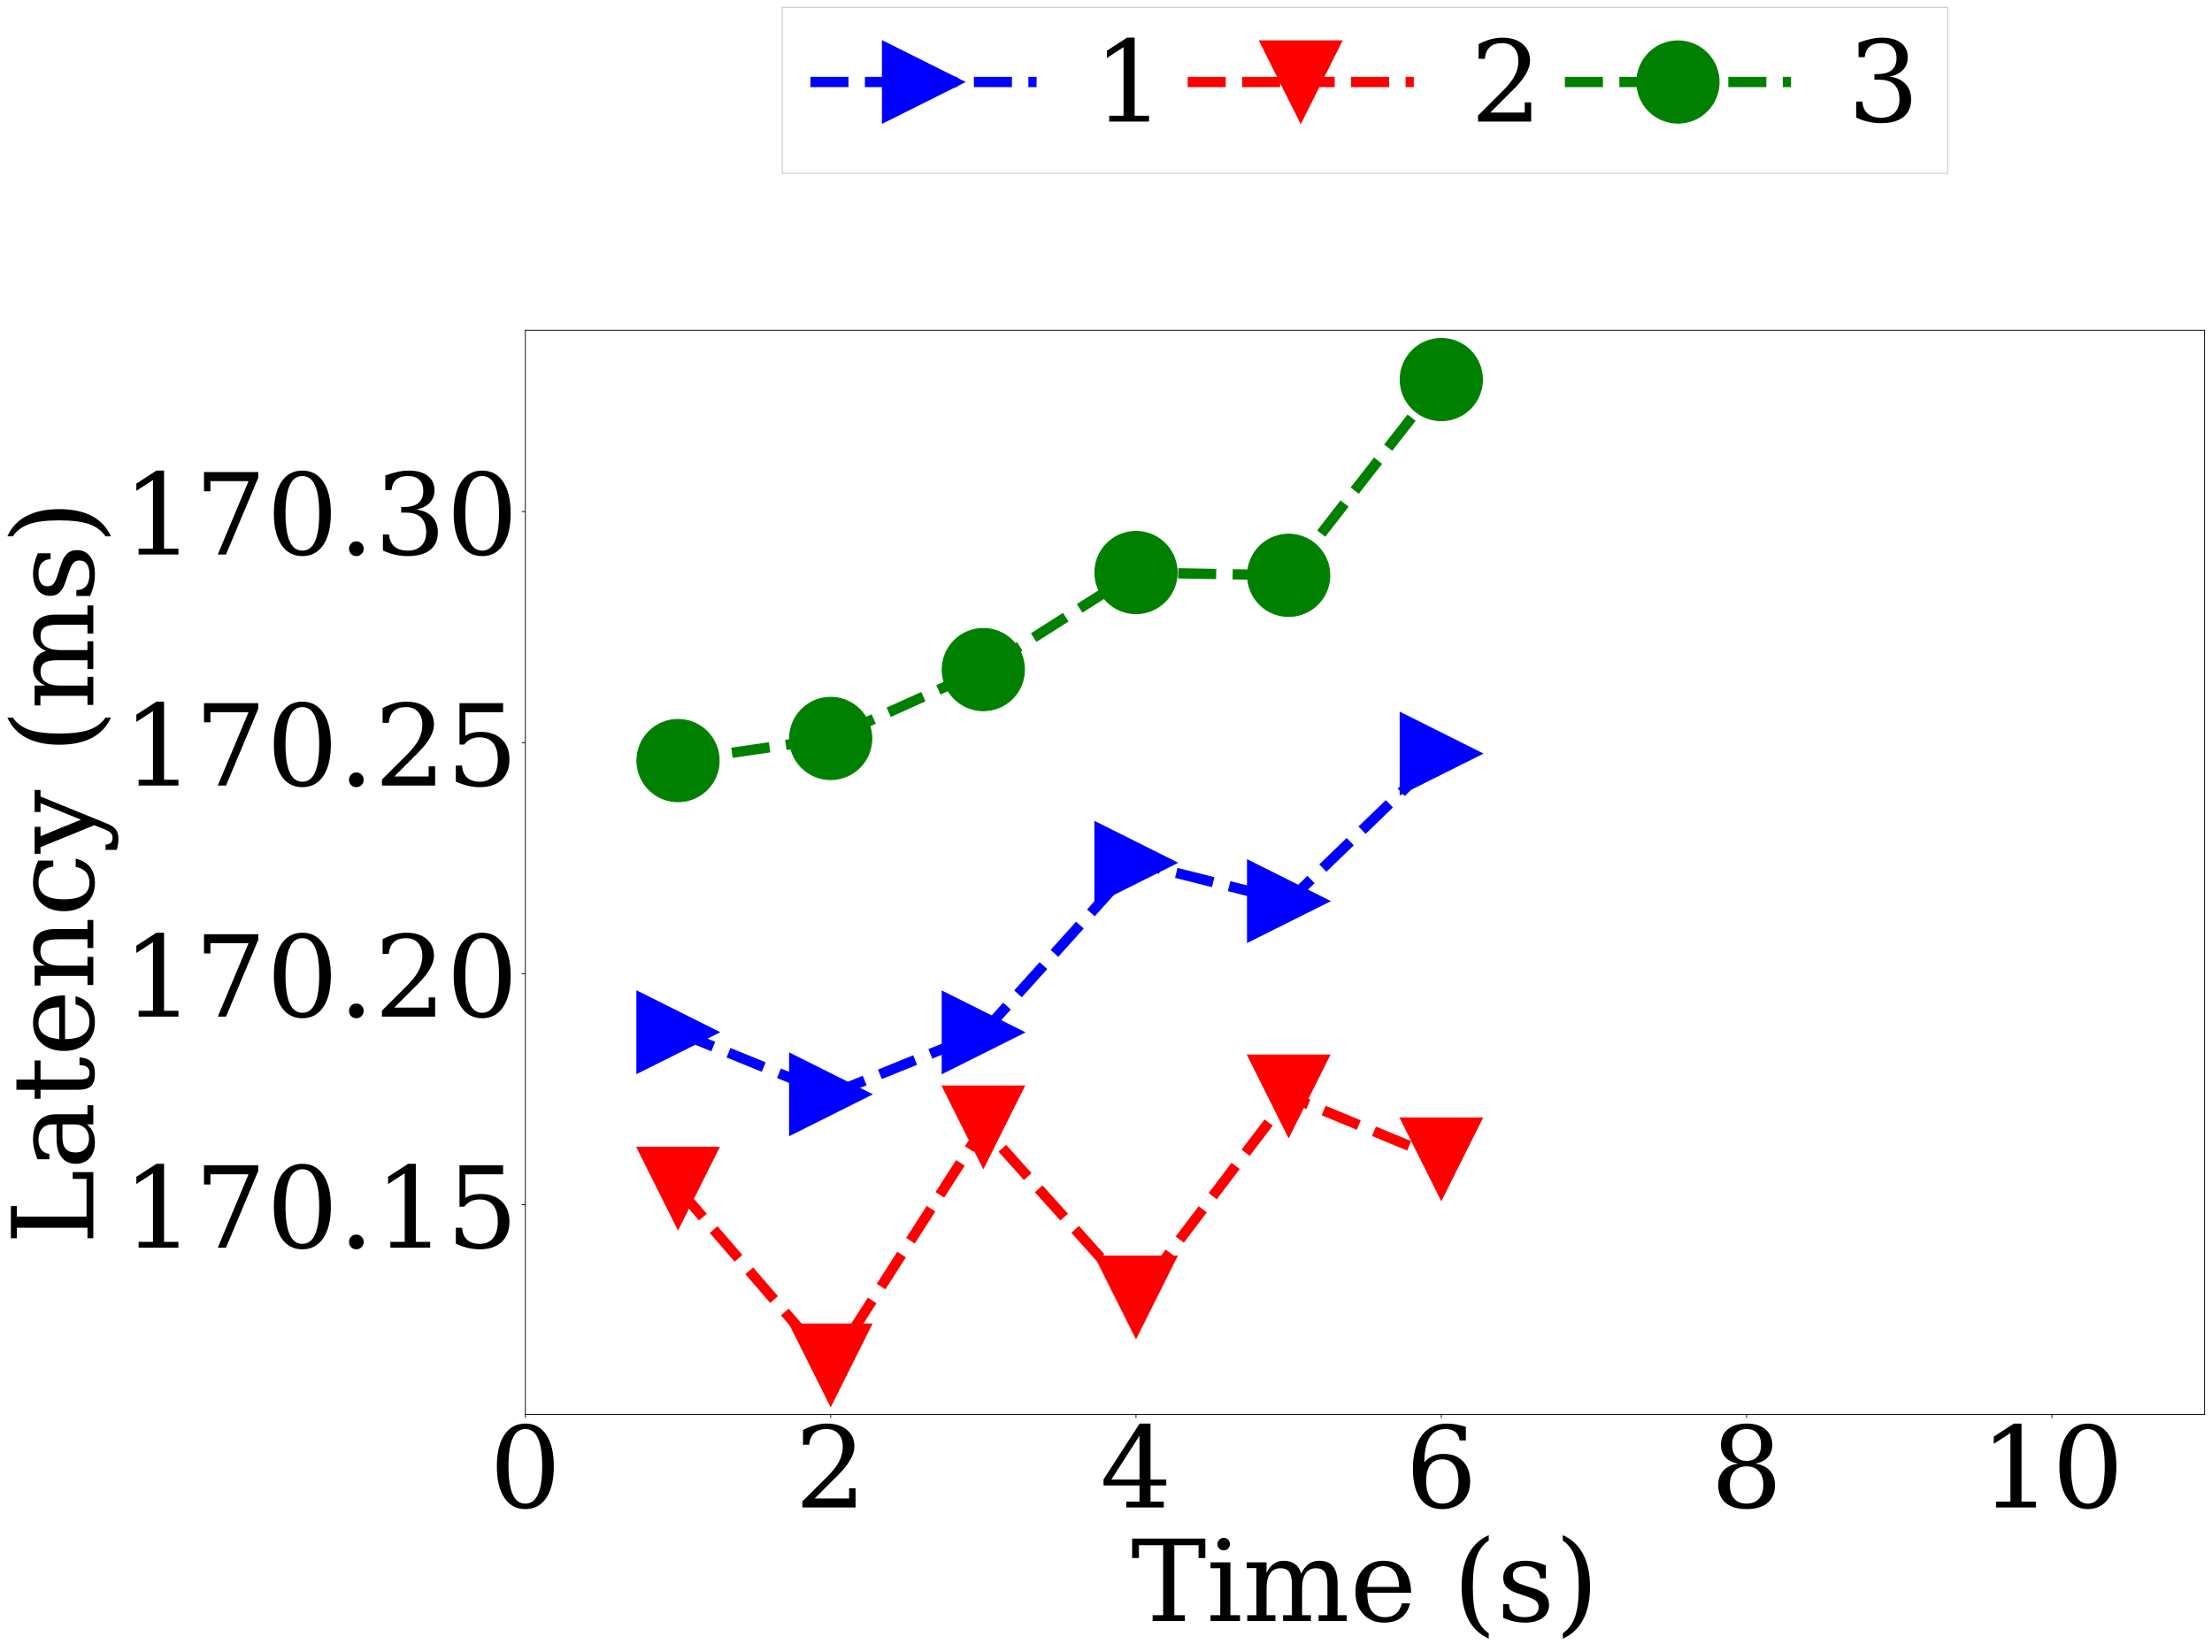
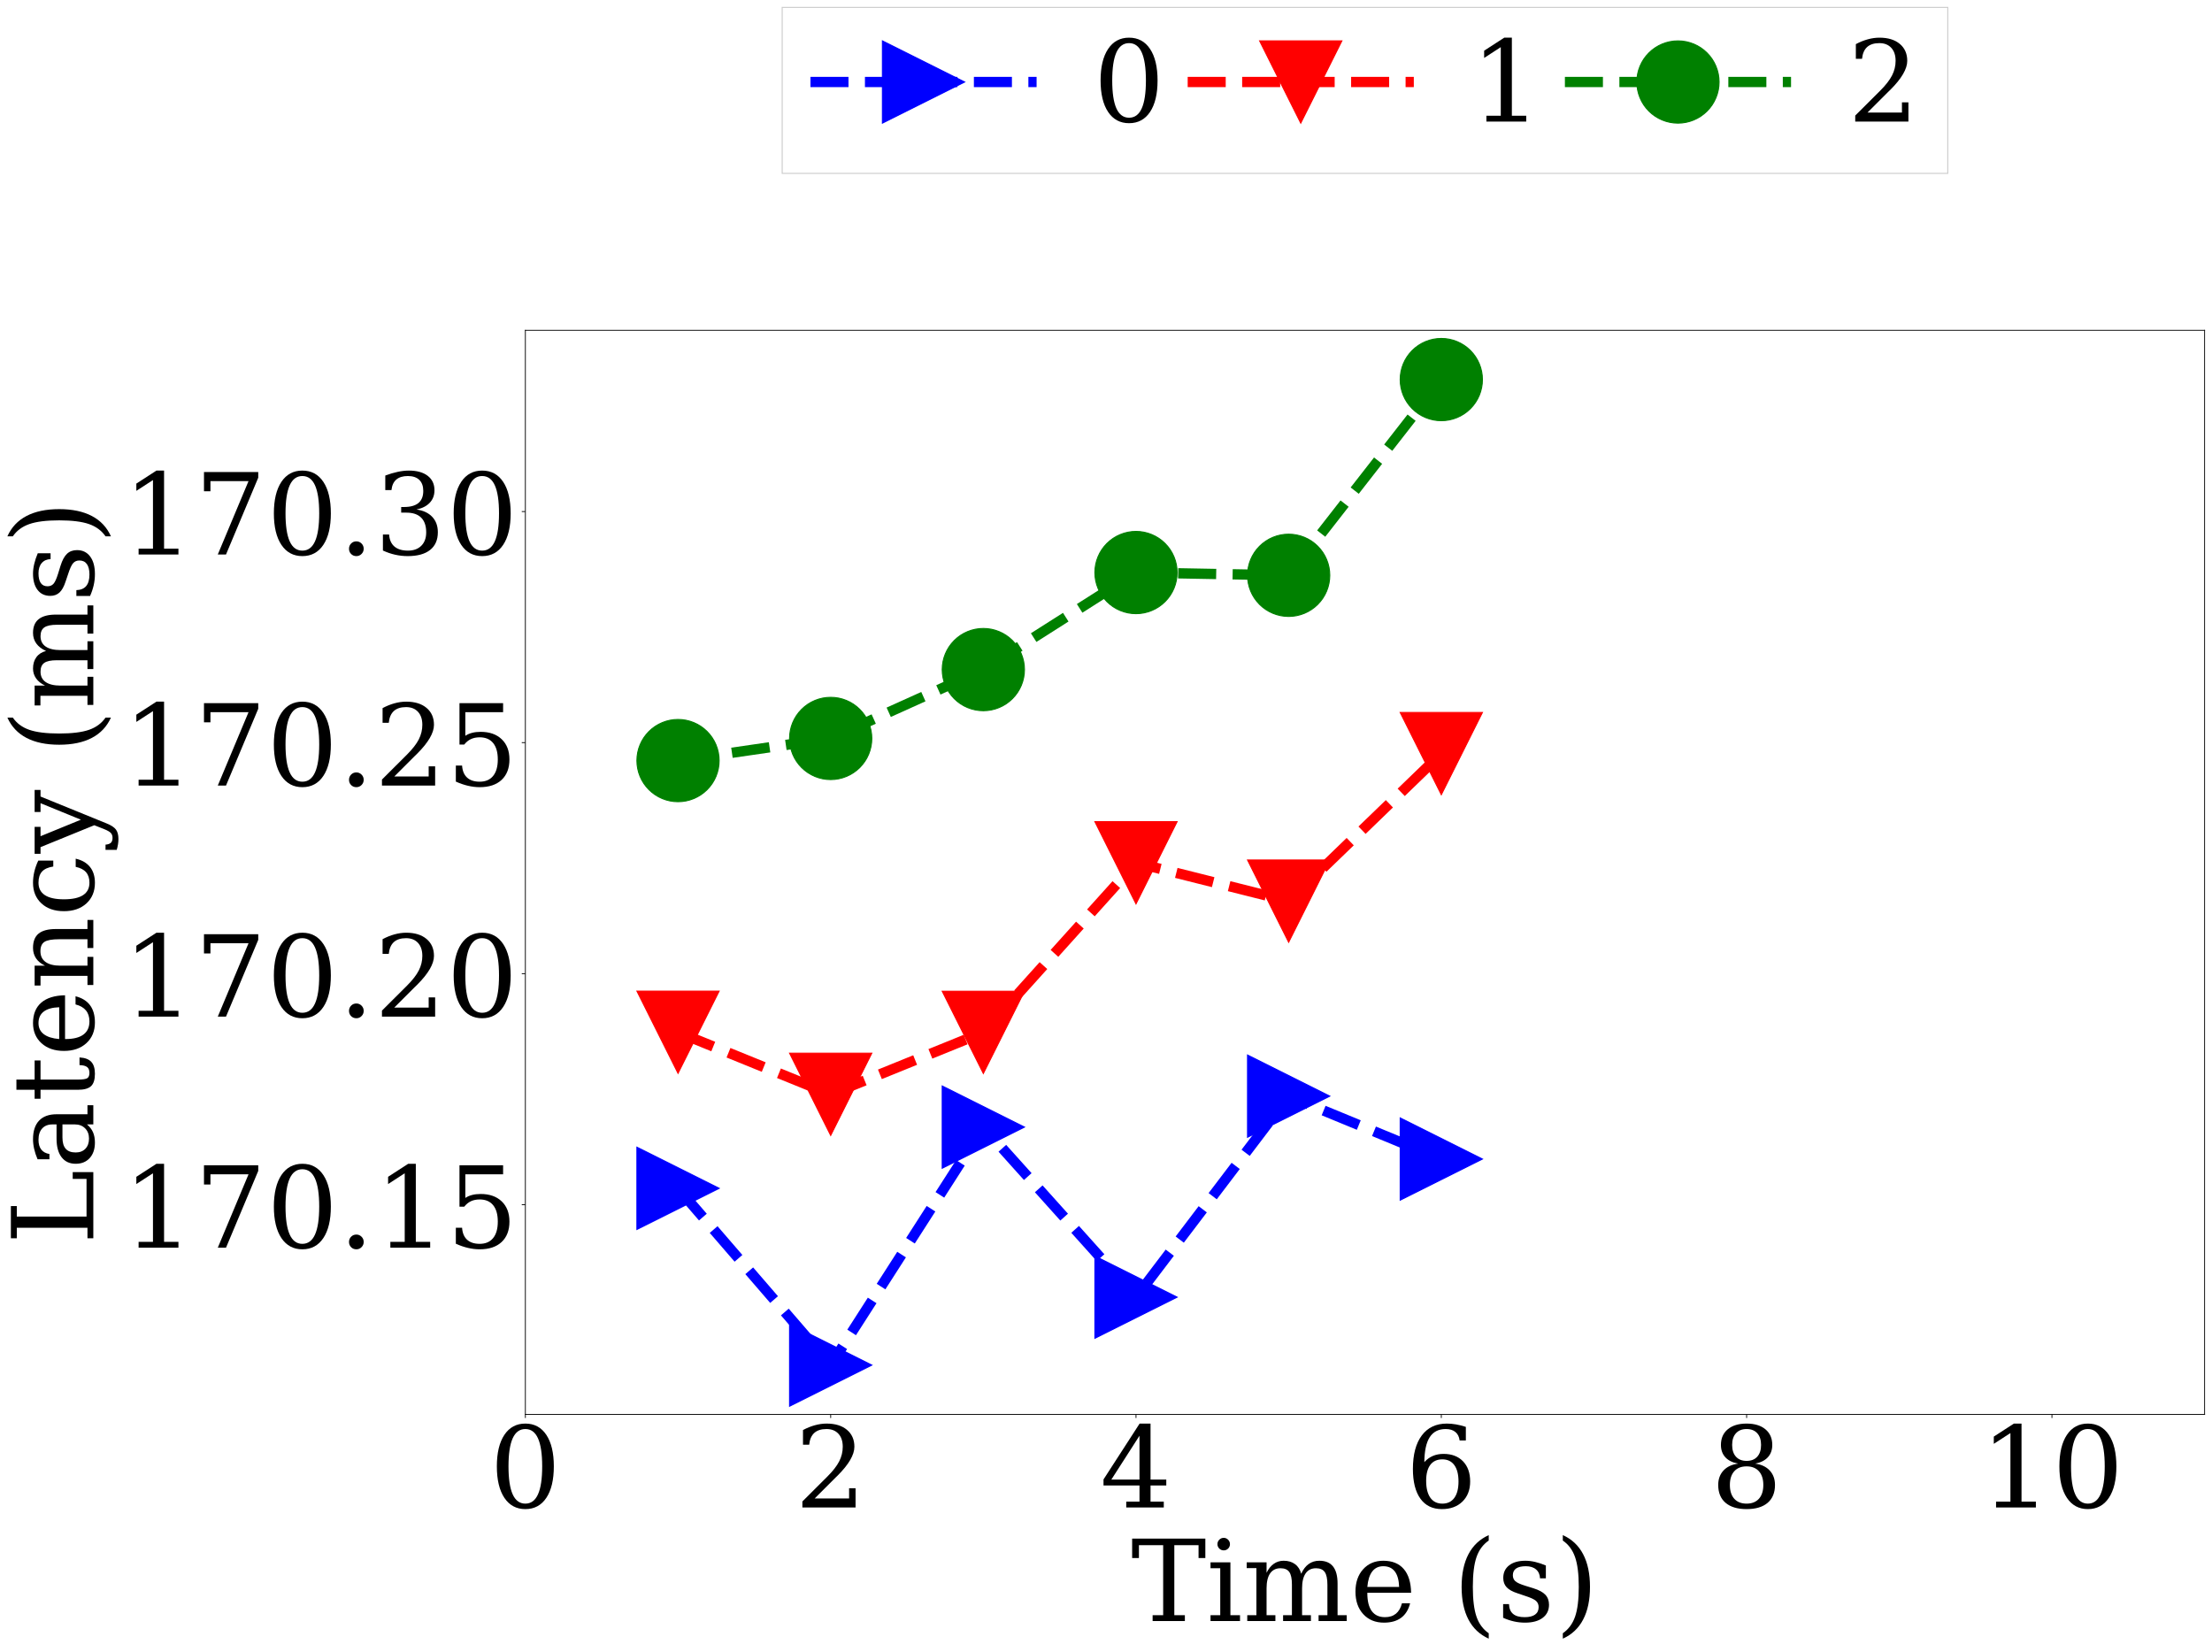
<svg xmlns="http://www.w3.org/2000/svg" xmlns:xlink="http://www.w3.org/1999/xlink" width="2152.003pt" height="1607.074pt" viewBox="0 0 2152.003 1607.074" version="1.1">
  <defs>
    <style type="text/css">*{stroke-linejoin: round; stroke-linecap: butt}</style>
  </defs>
  <g id="figure_1">
    <g id="patch_1">
      <path d="M 0 1607.074  L 2152.003 1607.074  L 2152.003 0  L 0 0  z " style="fill: #ffffff; stroke: #ffffff; stroke-linejoin: miter" />
    </g>
    <g id="axes_1">
      <g id="patch_2">
        <path d="M 511.12 1375.955  L 2144.803 1375.955  L 2144.803 321.322  L 511.12 321.322  z " style="fill: #ffffff" />
      </g>
      <g id="matplotlib.axis_1">
        <g id="xtick_1">
          <g id="line2d_1">
            <defs>
-               <path id="me698676167" d="M 0 0  L 0 3.5  " style="stroke: #000000; stroke-width: 0.8" />
+               <path id="mb33b292cd0" d="M 0 0  L 0 3.5  " style="stroke: #000000; stroke-width: 0.8" />
            </defs>
            <g>
-               <use xlink:href="#me698676167" x="511.12" y="1375.955" style="stroke: #000000; stroke-width: 0.8" />
+               <use xlink:href="#mb33b292cd0" x="511.12" y="1375.955" style="stroke: #000000; stroke-width: 0.8" />
            </g>
          </g>
          <g id="text_1">
            <g transform="translate(476.1266 1466.538) scale(1.1 -1.1)">
              <defs>
                <path id="DejaVuSerif-30" d="M 2034 219  Q 2513 219 2750 744  Q 2988 1269 2988 2328  Q 2988 3391 2750 3916  Q 2513 4441 2034 4441  Q 1556 4441 1318 3916  Q 1081 3391 1081 2328  Q 1081 1269 1318 744  Q 1556 219 2034 219  z M 2034 -91  Q 1275 -91 848 546  Q 422 1184 422 2328  Q 422 3475 848 4112  Q 1275 4750 2034 4750  Q 2797 4750 3222 4112  Q 3647 3475 3647 2328  Q 3647 1184 3222 546  Q 2797 -91 2034 -91  z " transform="scale(0.015625)" />
              </defs>
              <use xlink:href="#DejaVuSerif-30" />
            </g>
          </g>
        </g>
        <g id="xtick_2">
          <g id="line2d_2">
            <g>
-               <use xlink:href="#me698676167" x="808.153" y="1375.955" style="stroke: #000000; stroke-width: 0.8" />
+               <use xlink:href="#mb33b292cd0" x="808.153" y="1375.955" style="stroke: #000000; stroke-width: 0.8" />
            </g>
          </g>
          <g id="text_2">
            <g transform="translate(773.1597 1466.538) scale(1.1 -1.1)">
              <defs>
                <path id="DejaVuSerif-32" d="M 819 3553  L 469 3553  L 469 4384  Q 803 4563 1142 4656  Q 1481 4750 1806 4750  Q 2534 4750 2956 4397  Q 3378 4044 3378 3438  Q 3378 2753 2422 1800  Q 2347 1728 2309 1691  L 1131 513  L 3078 513  L 3078 1088  L 3444 1088  L 3444 0  L 434 0  L 434 341  L 1850 1753  Q 2319 2222 2519 2614  Q 2719 3006 2719 3438  Q 2719 3909 2473 4175  Q 2228 4441 1797 4441  Q 1350 4441 1106 4219  Q 863 3997 819 3553  z " transform="scale(0.015625)" />
              </defs>
              <use xlink:href="#DejaVuSerif-32" />
            </g>
          </g>
        </g>
        <g id="xtick_3">
          <g id="line2d_3">
            <g>
-               <use xlink:href="#me698676167" x="1105.187" y="1375.955" style="stroke: #000000; stroke-width: 0.8" />
+               <use xlink:href="#mb33b292cd0" x="1105.187" y="1375.955" style="stroke: #000000; stroke-width: 0.8" />
            </g>
          </g>
          <g id="text_3">
            <g transform="translate(1070.193 1466.538) scale(1.1 -1.1)">
              <defs>
                <path id="DejaVuSerif-34" d="M 2234 1581  L 2234 4063  L 641 1581  L 2234 1581  z M 3609 0  L 1484 0  L 1484 331  L 2234 331  L 2234 1247  L 197 1247  L 197 1588  L 2241 4750  L 2859 4750  L 2859 1581  L 3750 1581  L 3750 1247  L 2859 1247  L 2859 331  L 3609 331  L 3609 0  z " transform="scale(0.015625)" />
              </defs>
              <use xlink:href="#DejaVuSerif-34" />
            </g>
          </g>
        </g>
        <g id="xtick_4">
          <g id="line2d_4">
            <g>
-               <use xlink:href="#me698676167" x="1402.22" y="1375.955" style="stroke: #000000; stroke-width: 0.8" />
+               <use xlink:href="#mb33b292cd0" x="1402.22" y="1375.955" style="stroke: #000000; stroke-width: 0.8" />
            </g>
          </g>
          <g id="text_4">
            <g transform="translate(1367.226 1466.538) scale(1.1 -1.1)">
              <defs>
                <path id="DejaVuSerif-36" d="M 2094 219  Q 2534 219 2771 542  Q 3009 866 3009 1472  Q 3009 2078 2771 2401  Q 2534 2725 2094 2725  Q 1647 2725 1412 2412  Q 1178 2100 1178 1509  Q 1178 888 1415 553  Q 1653 219 2094 219  z M 1075 2569  Q 1288 2803 1556 2918  Q 1825 3034 2163 3034  Q 2859 3034 3264 2615  Q 3669 2197 3669 1472  Q 3669 763 3233 336  Q 2797 -91 2069 -91  Q 1278 -91 853 498  Q 428 1088 428 2181  Q 428 3406 931 4078  Q 1434 4750 2350 4750  Q 2597 4750 2869 4703  Q 3141 4656 3425 4563  L 3425 3794  L 3072 3794  Q 3034 4109 2831 4275  Q 2628 4441 2284 4441  Q 1678 4441 1381 3981  Q 1084 3522 1075 2569  z " transform="scale(0.015625)" />
              </defs>
              <use xlink:href="#DejaVuSerif-36" />
            </g>
          </g>
        </g>
        <g id="xtick_5">
          <g id="line2d_5">
            <g>
-               <use xlink:href="#me698676167" x="1699.253" y="1375.955" style="stroke: #000000; stroke-width: 0.8" />
+               <use xlink:href="#mb33b292cd0" x="1699.253" y="1375.955" style="stroke: #000000; stroke-width: 0.8" />
            </g>
          </g>
          <g id="text_5">
            <g transform="translate(1664.259 1466.538) scale(1.1 -1.1)">
              <defs>
                <path id="DejaVuSerif-38" d="M 2981 1275  Q 2981 1775 2732 2051  Q 2484 2328 2034 2328  Q 1584 2328 1336 2051  Q 1088 1775 1088 1275  Q 1088 772 1336 495  Q 1584 219 2034 219  Q 2484 219 2732 495  Q 2981 772 2981 1275  z M 2853 3541  Q 2853 3966 2637 4203  Q 2422 4441 2034 4441  Q 1650 4441 1433 4203  Q 1216 3966 1216 3541  Q 1216 3113 1433 2875  Q 1650 2638 2034 2638  Q 2422 2638 2637 2875  Q 2853 3113 2853 3541  z M 2516 2484  Q 3047 2413 3344 2092  Q 3641 1772 3641 1275  Q 3641 619 3225 264  Q 2809 -91 2034 -91  Q 1263 -91 845 264  Q 428 619 428 1275  Q 428 1772 725 2092  Q 1022 2413 1556 2484  Q 1084 2569 832 2842  Q 581 3116 581 3541  Q 581 4103 968 4426  Q 1356 4750 2034 4750  Q 2713 4750 3100 4426  Q 3488 4103 3488 3541  Q 3488 3116 3236 2842  Q 2984 2569 2516 2484  z " transform="scale(0.015625)" />
              </defs>
              <use xlink:href="#DejaVuSerif-38" />
            </g>
          </g>
        </g>
        <g id="xtick_6">
          <g id="line2d_6">
            <g>
-               <use xlink:href="#me698676167" x="1996.286" y="1375.955" style="stroke: #000000; stroke-width: 0.8" />
+               <use xlink:href="#mb33b292cd0" x="1996.286" y="1375.955" style="stroke: #000000; stroke-width: 0.8" />
            </g>
          </g>
          <g id="text_6">
            <g transform="translate(1926.299 1466.538) scale(1.1 -1.1)">
              <defs>
                <path id="DejaVuSerif-31" d="M 909 0  L 909 331  L 1722 331  L 1722 4213  L 781 3603  L 781 4013  L 1919 4750  L 2350 4750  L 2350 331  L 3163 331  L 3163 0  L 909 0  z " transform="scale(0.015625)" />
              </defs>
              <use xlink:href="#DejaVuSerif-31" />
              <use xlink:href="#DejaVuSerif-30" x="63.623" />
            </g>
          </g>
        </g>
        <g id="text_7">
          <g transform="translate(1100.356 1576.997) scale(1.1 -1.1)">
            <defs>
              <path id="DejaVuSerif-54" d="M 1222 0  L 1222 331  L 1819 331  L 1819 4294  L 447 4294  L 447 3566  L 63 3566  L 63 4666  L 4206 4666  L 4206 3566  L 3822 3566  L 3822 4294  L 2450 4294  L 2450 331  L 3047 331  L 3047 0  L 1222 0  z " transform="scale(0.015625)" />
              <path id="DejaVuSerif-69" d="M 622 4353  Q 622 4497 726 4603  Q 831 4709 978 4709  Q 1122 4709 1226 4603  Q 1331 4497 1331 4353  Q 1331 4206 1228 4103  Q 1125 4000 978 4000  Q 831 4000 726 4103  Q 622 4206 622 4353  z M 1356 331  L 1900 331  L 1900 0  L 231 0  L 231 331  L 781 331  L 781 2988  L 231 2988  L 231 3322  L 1356 3322  L 1356 331  z " transform="scale(0.015625)" />
              <path id="DejaVuSerif-6d" d="M 3316 2675  Q 3481 3041 3739 3227  Q 3997 3413 4341 3413  Q 4863 3413 5119 3089  Q 5375 2766 5375 2113  L 5375 331  L 5894 331  L 5894 0  L 4300 0  L 4300 331  L 4800 331  L 4800 2047  Q 4800 2556 4650 2772  Q 4500 2988 4153 2988  Q 3769 2988 3567 2697  Q 3366 2406 3366 1850  L 3366 331  L 3866 331  L 3866 0  L 2291 0  L 2291 331  L 2791 331  L 2791 2069  Q 2791 2566 2641 2777  Q 2491 2988 2144 2988  Q 1759 2988 1557 2697  Q 1356 2406 1356 1850  L 1356 331  L 1856 331  L 1856 0  L 263 0  L 263 331  L 781 331  L 781 2994  L 231 2994  L 231 3322  L 1356 3322  L 1356 2731  Q 1516 3063 1762 3238  Q 2009 3413 2322 3413  Q 2709 3413 2968 3220  Q 3228 3028 3316 2675  z " transform="scale(0.015625)" />
              <path id="DejaVuSerif-65" d="M 3469 1600  L 991 1600  L 991 1575  Q 991 903 1244 561  Q 1497 219 1991 219  Q 2369 219 2611 417  Q 2853 616 2950 1006  L 3413 1006  Q 3275 459 2904 184  Q 2534 -91 1931 -91  Q 1203 -91 761 389  Q 319 869 319 1663  Q 319 2450 753 2931  Q 1188 3413 1894 3413  Q 2647 3413 3050 2948  Q 3453 2484 3469 1600  z M 2791 1931  Q 2772 2513 2545 2808  Q 2319 3103 1894 3103  Q 1497 3103 1269 2806  Q 1041 2509 991 1931  L 2791 1931  z " transform="scale(0.015625)" />
              <path id="DejaVuSerif-20" transform="scale(0.015625)" />
              <path id="DejaVuSerif-28" d="M 2041 -997  Q 1281 -656 893 83  Q 506 822 506 1931  Q 506 3044 893 3783  Q 1281 4522 2041 4863  L 2041 4556  Q 1559 4225 1350 3623  Q 1141 3022 1141 1931  Q 1141 844 1350 242  Q 1559 -359 2041 -691  L 2041 -997  z " transform="scale(0.015625)" />
              <path id="DejaVuSerif-73" d="M 359 184  L 359 959  L 691 959  Q 703 588 923 403  Q 1144 219 1575 219  Q 1963 219 2166 364  Q 2369 509 2369 788  Q 2369 1006 2220 1140  Q 2072 1275 1594 1428  L 1178 1569  Q 750 1706 558 1912  Q 366 2119 366 2438  Q 366 2894 700 3153  Q 1034 3413 1625 3413  Q 1888 3413 2178 3344  Q 2469 3275 2778 3144  L 2778 2419  L 2447 2419  Q 2434 2741 2221 2922  Q 2009 3103 1644 3103  Q 1281 3103 1095 2975  Q 909 2847 909 2591  Q 909 2381 1050 2254  Q 1191 2128 1613 1997  L 2069 1856  Q 2541 1709 2748 1489  Q 2956 1269 2956 922  Q 2956 450 2595 179  Q 2234 -91 1600 -91  Q 1278 -91 972 -22  Q 666 47 359 184  z " transform="scale(0.015625)" />
              <path id="DejaVuSerif-29" d="M 453 -997  L 453 -691  Q 934 -359 1145 242  Q 1356 844 1356 1931  Q 1356 3022 1145 3623  Q 934 4225 453 4556  L 453 4863  Q 1216 4522 1603 3783  Q 1991 3044 1991 1931  Q 1991 822 1603 83  Q 1216 -656 453 -997  z " transform="scale(0.015625)" />
            </defs>
            <use xlink:href="#DejaVuSerif-54" />
            <use xlink:href="#DejaVuSerif-69" x="66.699" />
            <use xlink:href="#DejaVuSerif-6d" x="98.682" />
            <use xlink:href="#DejaVuSerif-65" x="193.506" />
            <use xlink:href="#DejaVuSerif-20" x="252.686" />
            <use xlink:href="#DejaVuSerif-28" x="284.473" />
            <use xlink:href="#DejaVuSerif-73" x="323.486" />
            <use xlink:href="#DejaVuSerif-29" x="374.805" />
          </g>
        </g>
      </g>
      <g id="matplotlib.axis_2">
        <g id="ytick_1">
          <g id="line2d_7">
            <defs>
-               <path id="mad5afee2d8" d="M 0 0  L -3.5 0  " style="stroke: #000000; stroke-width: 0.8" />
+               <path id="mff1f8aabd0" d="M 0 0  L -3.5 0  " style="stroke: #000000; stroke-width: 0.8" />
            </defs>
            <g>
-               <use xlink:href="#mad5afee2d8" x="511.12" y="1172.012" style="stroke: #000000; stroke-width: 0.8" />
+               <use xlink:href="#mff1f8aabd0" x="511.12" y="1172.012" style="stroke: #000000; stroke-width: 0.8" />
            </g>
          </g>
          <g id="text_8">
            <g transform="translate(119.2234 1213.804) scale(1.1 -1.1)">
              <defs>
                <path id="DejaVuSerif-37" d="M 3609 4347  L 1784 0  L 1319 0  L 3059 4153  L 903 4153  L 903 3578  L 538 3578  L 538 4666  L 3609 4666  L 3609 4347  z " transform="scale(0.015625)" />
                <path id="DejaVuSerif-2e" d="M 603 325  Q 603 500 722 622  Q 841 744 1019 744  Q 1191 744 1312 622  Q 1434 500 1434 325  Q 1434 153 1312 31  Q 1191 -91 1019 -91  Q 841 -91 722 29  Q 603 150 603 325  z " transform="scale(0.015625)" />
                <path id="DejaVuSerif-35" d="M 3219 4666  L 3219 4153  L 1081 4153  L 1081 2816  Q 1244 2928 1461 2984  Q 1678 3041 1947 3041  Q 2703 3041 3140 2622  Q 3578 2203 3578 1478  Q 3578 738 3136 323  Q 2694 -91 1894 -91  Q 1572 -91 1234 -12  Q 897 66 544 225  L 544 1131  L 897 1131  Q 925 688 1179 453  Q 1434 219 1894 219  Q 2388 219 2653 544  Q 2919 869 2919 1478  Q 2919 2084 2655 2407  Q 2391 2731 1894 2731  Q 1613 2731 1398 2631  Q 1184 2531 1019 2322  L 750 2322  L 750 4666  L 3219 4666  z " transform="scale(0.015625)" />
              </defs>
              <use xlink:href="#DejaVuSerif-31" />
              <use xlink:href="#DejaVuSerif-37" x="63.623" />
              <use xlink:href="#DejaVuSerif-30" x="127.246" />
              <use xlink:href="#DejaVuSerif-2e" x="190.869" />
              <use xlink:href="#DejaVuSerif-31" x="222.656" />
              <use xlink:href="#DejaVuSerif-35" x="286.279" />
            </g>
          </g>
        </g>
        <g id="ytick_2">
          <g id="line2d_8">
            <g>
-               <use xlink:href="#mad5afee2d8" x="511.12" y="947.222" style="stroke: #000000; stroke-width: 0.8" />
+               <use xlink:href="#mff1f8aabd0" x="511.12" y="947.222" style="stroke: #000000; stroke-width: 0.8" />
            </g>
          </g>
          <g id="text_9">
            <g transform="translate(119.2234 989.0129) scale(1.1 -1.1)">
              <use xlink:href="#DejaVuSerif-31" />
              <use xlink:href="#DejaVuSerif-37" x="63.623" />
              <use xlink:href="#DejaVuSerif-30" x="127.246" />
              <use xlink:href="#DejaVuSerif-2e" x="190.869" />
              <use xlink:href="#DejaVuSerif-32" x="222.656" />
              <use xlink:href="#DejaVuSerif-30" x="286.279" />
            </g>
          </g>
        </g>
        <g id="ytick_3">
          <g id="line2d_9">
            <g>
-               <use xlink:href="#mad5afee2d8" x="511.12" y="722.431" style="stroke: #000000; stroke-width: 0.8" />
+               <use xlink:href="#mff1f8aabd0" x="511.12" y="722.431" style="stroke: #000000; stroke-width: 0.8" />
            </g>
          </g>
          <g id="text_10">
            <g transform="translate(119.2234 764.2222) scale(1.1 -1.1)">
              <use xlink:href="#DejaVuSerif-31" />
              <use xlink:href="#DejaVuSerif-37" x="63.623" />
              <use xlink:href="#DejaVuSerif-30" x="127.246" />
              <use xlink:href="#DejaVuSerif-2e" x="190.869" />
              <use xlink:href="#DejaVuSerif-32" x="222.656" />
              <use xlink:href="#DejaVuSerif-35" x="286.279" />
            </g>
          </g>
        </g>
        <g id="ytick_4">
          <g id="line2d_10">
            <g>
-               <use xlink:href="#mad5afee2d8" x="511.12" y="497.64" style="stroke: #000000; stroke-width: 0.8" />
+               <use xlink:href="#mff1f8aabd0" x="511.12" y="497.64" style="stroke: #000000; stroke-width: 0.8" />
            </g>
          </g>
          <g id="text_11">
            <g transform="translate(119.2234 539.4314) scale(1.1 -1.1)">
              <defs>
                <path id="DejaVuSerif-33" d="M 622 4469  Q 988 4606 1323 4678  Q 1659 4750 1953 4750  Q 2638 4750 3022 4454  Q 3406 4159 3406 3634  Q 3406 3213 3140 2930  Q 2875 2647 2388 2547  Q 2963 2466 3280 2130  Q 3597 1794 3597 1259  Q 3597 606 3158 257  Q 2719 -91 1894 -91  Q 1528 -91 1179 -12  Q 831 66 488 225  L 488 1131  L 838 1131  Q 869 681 1141 450  Q 1413 219 1906 219  Q 2384 219 2661 495  Q 2938 772 2938 1253  Q 2938 1803 2653 2086  Q 2369 2369 1819 2369  L 1522 2369  L 1522 2688  L 1678 2688  Q 2225 2688 2498 2914  Q 2772 3141 2772 3597  Q 2772 4006 2547 4223  Q 2322 4441 1900 4441  Q 1478 4441 1245 4241  Q 1013 4041 972 3647  L 622 3647  L 622 4469  z " transform="scale(0.015625)" />
              </defs>
              <use xlink:href="#DejaVuSerif-31" />
              <use xlink:href="#DejaVuSerif-37" x="63.623" />
              <use xlink:href="#DejaVuSerif-30" x="127.246" />
              <use xlink:href="#DejaVuSerif-2e" x="190.869" />
              <use xlink:href="#DejaVuSerif-33" x="222.656" />
              <use xlink:href="#DejaVuSerif-30" x="286.279" />
            </g>
          </g>
        </g>
        <g id="text_12">
          <g transform="translate(90.78281 1210.684) rotate(-90) scale(1.1 -1.1)">
            <defs>
              <path id="DejaVuSerif-4c" d="M 353 0  L 353 331  L 947 331  L 947 4331  L 353 4331  L 353 4666  L 2175 4666  L 2175 4331  L 1581 4331  L 1581 384  L 3713 384  L 3713 1166  L 4097 1166  L 4097 0  L 353 0  z " transform="scale(0.015625)" />
              <path id="DejaVuSerif-61" d="M 2547 1044  L 2547 1747  L 1806 1747  Q 1378 1747 1168 1562  Q 959 1378 959 997  Q 959 650 1171 447  Q 1384 244 1747 244  Q 2106 244 2326 466  Q 2547 688 2547 1044  z M 3122 2075  L 3122 331  L 3634 331  L 3634 0  L 2547 0  L 2547 359  Q 2356 128 2106 18  Q 1856 -91 1522 -91  Q 969 -91 644 203  Q 319 497 319 997  Q 319 1513 691 1797  Q 1063 2081 1741 2081  L 2547 2081  L 2547 2309  Q 2547 2688 2317 2895  Q 2088 3103 1672 3103  Q 1328 3103 1125 2947  Q 922 2791 872 2484  L 575 2484  L 575 3156  Q 875 3284 1158 3348  Q 1441 3413 1709 3413  Q 2400 3413 2761 3070  Q 3122 2728 3122 2075  z " transform="scale(0.015625)" />
              <path id="DejaVuSerif-74" d="M 691 2988  L 184 2988  L 184 3322  L 691 3322  L 691 4353  L 1269 4353  L 1269 3322  L 2350 3322  L 2350 2988  L 1269 2988  L 1269 878  Q 1269 456 1350 337  Q 1431 219 1650 219  Q 1875 219 1978 351  Q 2081 484 2088 781  L 2522 781  Q 2497 328 2275 118  Q 2053 -91 1600 -91  Q 1103 -91 897 129  Q 691 350 691 878  L 691 2988  z " transform="scale(0.015625)" />
              <path id="DejaVuSerif-6e" d="M 263 0  L 263 331  L 781 331  L 781 2988  L 231 2988  L 231 3322  L 1356 3322  L 1356 2731  Q 1516 3069 1770 3241  Q 2025 3413 2363 3413  Q 2913 3413 3172 3097  Q 3431 2781 3431 2113  L 3431 331  L 3944 331  L 3944 0  L 2356 0  L 2356 331  L 2853 331  L 2853 1931  Q 2853 2541 2703 2767  Q 2553 2994 2175 2994  Q 1775 2994 1565 2701  Q 1356 2409 1356 1850  L 1356 331  L 1856 331  L 1856 0  L 263 0  z " transform="scale(0.015625)" />
              <path id="DejaVuSerif-63" d="M 3291 997  Q 3169 466 2822 187  Q 2475 -91 1925 -91  Q 1200 -91 759 389  Q 319 869 319 1663  Q 319 2459 759 2936  Q 1200 3413 1925 3413  Q 2241 3413 2553 3339  Q 2866 3266 3181 3116  L 3181 2266  L 2847 2266  Q 2781 2703 2561 2903  Q 2341 3103 1931 3103  Q 1466 3103 1228 2742  Q 991 2381 991 1663  Q 991 944 1227 581  Q 1463 219 1931 219  Q 2303 219 2525 412  Q 2747 606 2828 997  L 3291 997  z " transform="scale(0.015625)" />
              <path id="DejaVuSerif-79" d="M 1381 -609  L 1600 -56  L 359 2988  L -19 2988  L -19 3322  L 1509 3322  L 1509 2988  L 978 2988  L 1913 703  L 2847 2988  L 2350 2988  L 2350 3322  L 3597 3322  L 3597 2988  L 3225 2988  L 1703 -750  Q 1547 -1138 1356 -1280  Q 1166 -1422 819 -1422  Q 672 -1422 517 -1397  Q 363 -1372 206 -1325  L 206 -691  L 500 -691  Q 519 -903 608 -995  Q 697 -1088 884 -1088  Q 1056 -1088 1161 -992  Q 1266 -897 1381 -609  z " transform="scale(0.015625)" />
            </defs>
            <use xlink:href="#DejaVuSerif-4c" />
            <use xlink:href="#DejaVuSerif-61" x="66.406" />
            <use xlink:href="#DejaVuSerif-74" x="126.025" />
            <use xlink:href="#DejaVuSerif-65" x="166.211" />
            <use xlink:href="#DejaVuSerif-6e" x="225.391" />
            <use xlink:href="#DejaVuSerif-63" x="289.795" />
            <use xlink:href="#DejaVuSerif-79" x="345.801" />
            <use xlink:href="#DejaVuSerif-20" x="402.295" />
            <use xlink:href="#DejaVuSerif-28" x="434.082" />
            <use xlink:href="#DejaVuSerif-6d" x="473.096" />
            <use xlink:href="#DejaVuSerif-73" x="567.92" />
            <use xlink:href="#DejaVuSerif-29" x="619.238" />
          </g>
        </g>
      </g>
      <g id="line2d_11">
-         <path d="M 659.637 1004.169  L 808.153 1064.562  L 956.67 1004.318  L 1105.187 839.322  L 1253.703 876.637  L 1402.22 733.108  " clip-path="url(#p9e6cc79704)" style="fill: none; stroke-dasharray: 37,16; stroke-dashoffset: 0; stroke: #0000ff; stroke-width: 10" />
+         <path d="M 659.637 1156.027  L 808.153 1328.017  L 956.67 1096.483  L 1105.187 1261.929  L 1253.703 1066.361  L 1402.22 1127.554  " clip-path="url(#pa2541ead6e)" style="fill: none; stroke-dasharray: 37,16; stroke-dashoffset: 0; stroke: #0000ff; stroke-width: 10" />
        <defs>
-           <path id="mf2d226e0ff" d="M 40 0  L -40 -40  L -40 40  z " style="stroke: #0000ff; stroke-linejoin: miter" />
+           <path id="m08f77daa73" d="M 40 0  L -40 -40  L -40 40  z " style="stroke: #0000ff; stroke-linejoin: miter" />
        </defs>
-         <g clip-path="url(#p9e6cc79704)">
-           <use xlink:href="#mf2d226e0ff" x="659.637" y="1004.169" style="fill: #0000ff; stroke: #0000ff; stroke-linejoin: miter" />
-           <use xlink:href="#mf2d226e0ff" x="808.153" y="1064.562" style="fill: #0000ff; stroke: #0000ff; stroke-linejoin: miter" />
-           <use xlink:href="#mf2d226e0ff" x="956.67" y="1004.318" style="fill: #0000ff; stroke: #0000ff; stroke-linejoin: miter" />
-           <use xlink:href="#mf2d226e0ff" x="1105.187" y="839.322" style="fill: #0000ff; stroke: #0000ff; stroke-linejoin: miter" />
-           <use xlink:href="#mf2d226e0ff" x="1253.703" y="876.637" style="fill: #0000ff; stroke: #0000ff; stroke-linejoin: miter" />
-           <use xlink:href="#mf2d226e0ff" x="1402.22" y="733.108" style="fill: #0000ff; stroke: #0000ff; stroke-linejoin: miter" />
+         <g clip-path="url(#pa2541ead6e)">
+           <use xlink:href="#m08f77daa73" x="659.637" y="1156.027" style="fill: #0000ff; stroke: #0000ff; stroke-linejoin: miter" />
+           <use xlink:href="#m08f77daa73" x="808.153" y="1328.017" style="fill: #0000ff; stroke: #0000ff; stroke-linejoin: miter" />
+           <use xlink:href="#m08f77daa73" x="956.67" y="1096.483" style="fill: #0000ff; stroke: #0000ff; stroke-linejoin: miter" />
+           <use xlink:href="#m08f77daa73" x="1105.187" y="1261.929" style="fill: #0000ff; stroke: #0000ff; stroke-linejoin: miter" />
+           <use xlink:href="#m08f77daa73" x="1253.703" y="1066.361" style="fill: #0000ff; stroke: #0000ff; stroke-linejoin: miter" />
+           <use xlink:href="#m08f77daa73" x="1402.22" y="1127.554" style="fill: #0000ff; stroke: #0000ff; stroke-linejoin: miter" />
        </g>
      </g>
      <g id="line2d_12">
-         <path d="M 659.637 1156.027  L 808.153 1328.017  L 956.67 1096.483  L 1105.187 1261.929  L 1253.703 1066.361  L 1402.22 1127.554  " clip-path="url(#p9e6cc79704)" style="fill: none; stroke-dasharray: 37,16; stroke-dashoffset: 0; stroke: #ff0000; stroke-width: 10" />
+         <path d="M 659.637 1004.169  L 808.153 1064.562  L 956.67 1004.318  L 1105.187 839.322  L 1253.703 876.637  L 1402.22 733.108  " clip-path="url(#pa2541ead6e)" style="fill: none; stroke-dasharray: 37,16; stroke-dashoffset: 0; stroke: #ff0000; stroke-width: 10" />
        <defs>
-           <path id="m69a95f1007" d="M -0 40  L 40 -40  L -40 -40  z " style="stroke: #ff0000; stroke-linejoin: miter" />
+           <path id="m736bc85588" d="M -0 40  L 40 -40  L -40 -40  z " style="stroke: #ff0000; stroke-linejoin: miter" />
        </defs>
-         <g clip-path="url(#p9e6cc79704)">
-           <use xlink:href="#m69a95f1007" x="659.637" y="1156.027" style="fill: #ff0000; stroke: #ff0000; stroke-linejoin: miter" />
-           <use xlink:href="#m69a95f1007" x="808.153" y="1328.017" style="fill: #ff0000; stroke: #ff0000; stroke-linejoin: miter" />
-           <use xlink:href="#m69a95f1007" x="956.67" y="1096.483" style="fill: #ff0000; stroke: #ff0000; stroke-linejoin: miter" />
-           <use xlink:href="#m69a95f1007" x="1105.187" y="1261.929" style="fill: #ff0000; stroke: #ff0000; stroke-linejoin: miter" />
-           <use xlink:href="#m69a95f1007" x="1253.703" y="1066.361" style="fill: #ff0000; stroke: #ff0000; stroke-linejoin: miter" />
-           <use xlink:href="#m69a95f1007" x="1402.22" y="1127.554" style="fill: #ff0000; stroke: #ff0000; stroke-linejoin: miter" />
+         <g clip-path="url(#pa2541ead6e)">
+           <use xlink:href="#m736bc85588" x="659.637" y="1004.169" style="fill: #ff0000; stroke: #ff0000; stroke-linejoin: miter" />
+           <use xlink:href="#m736bc85588" x="808.153" y="1064.562" style="fill: #ff0000; stroke: #ff0000; stroke-linejoin: miter" />
+           <use xlink:href="#m736bc85588" x="956.67" y="1004.318" style="fill: #ff0000; stroke: #ff0000; stroke-linejoin: miter" />
+           <use xlink:href="#m736bc85588" x="1105.187" y="839.322" style="fill: #ff0000; stroke: #ff0000; stroke-linejoin: miter" />
+           <use xlink:href="#m736bc85588" x="1253.703" y="876.637" style="fill: #ff0000; stroke: #ff0000; stroke-linejoin: miter" />
+           <use xlink:href="#m736bc85588" x="1402.22" y="733.108" style="fill: #ff0000; stroke: #ff0000; stroke-linejoin: miter" />
        </g>
      </g>
      <g id="line2d_13">
-         <path d="M 659.637 739.915  L 808.153 718.385  L 956.67 651.397  L 1105.187 556.985  L 1253.703 559.682  L 1402.22 369.26  " clip-path="url(#p9e6cc79704)" style="fill: none; stroke-dasharray: 37,16; stroke-dashoffset: 0; stroke: #008000; stroke-width: 10" />
+         <path d="M 659.637 739.915  L 808.153 718.385  L 956.67 651.397  L 1105.187 556.985  L 1253.703 559.682  L 1402.22 369.26  " clip-path="url(#pa2541ead6e)" style="fill: none; stroke-dasharray: 37,16; stroke-dashoffset: 0; stroke: #008000; stroke-width: 10" />
        <defs>
-           <path id="mb599c4dfe1" d="M 0 40  C 10.608 40 20.783 35.785 28.284 28.284  C 35.785 20.783 40 10.608 40 0  C 40 -10.608 35.785 -20.783 28.284 -28.284  C 20.783 -35.785 10.608 -40 0 -40  C -10.608 -40 -20.783 -35.785 -28.284 -28.284  C -35.785 -20.783 -40 -10.608 -40 0  C -40 10.608 -35.785 20.783 -28.284 28.284  C -20.783 35.785 -10.608 40 0 40  z " style="stroke: #008000" />
+           <path id="mf97d9a6eae" d="M 0 40  C 10.608 40 20.783 35.785 28.284 28.284  C 35.785 20.783 40 10.608 40 0  C 40 -10.608 35.785 -20.783 28.284 -28.284  C 20.783 -35.785 10.608 -40 0 -40  C -10.608 -40 -20.783 -35.785 -28.284 -28.284  C -35.785 -20.783 -40 -10.608 -40 0  C -40 10.608 -35.785 20.783 -28.284 28.284  C -20.783 35.785 -10.608 40 0 40  z " style="stroke: #008000" />
        </defs>
-         <g clip-path="url(#p9e6cc79704)">
-           <use xlink:href="#mb599c4dfe1" x="659.637" y="739.915" style="fill: #008000; stroke: #008000" />
-           <use xlink:href="#mb599c4dfe1" x="808.153" y="718.385" style="fill: #008000; stroke: #008000" />
-           <use xlink:href="#mb599c4dfe1" x="956.67" y="651.397" style="fill: #008000; stroke: #008000" />
-           <use xlink:href="#mb599c4dfe1" x="1105.187" y="556.985" style="fill: #008000; stroke: #008000" />
-           <use xlink:href="#mb599c4dfe1" x="1253.703" y="559.682" style="fill: #008000; stroke: #008000" />
-           <use xlink:href="#mb599c4dfe1" x="1402.22" y="369.26" style="fill: #008000; stroke: #008000" />
+         <g clip-path="url(#pa2541ead6e)">
+           <use xlink:href="#mf97d9a6eae" x="659.637" y="739.915" style="fill: #008000; stroke: #008000" />
+           <use xlink:href="#mf97d9a6eae" x="808.153" y="718.385" style="fill: #008000; stroke: #008000" />
+           <use xlink:href="#mf97d9a6eae" x="956.67" y="651.397" style="fill: #008000; stroke: #008000" />
+           <use xlink:href="#mf97d9a6eae" x="1105.187" y="556.985" style="fill: #008000; stroke: #008000" />
+           <use xlink:href="#mf97d9a6eae" x="1253.703" y="559.682" style="fill: #008000; stroke: #008000" />
+           <use xlink:href="#mf97d9a6eae" x="1402.22" y="369.26" style="fill: #008000; stroke: #008000" />
        </g>
      </g>
      <g id="patch_3">
        <path d="M 511.12 1375.955  L 511.12 321.322  " style="fill: none; stroke: #000000; stroke-width: 0.8; stroke-linejoin: miter; stroke-linecap: square" />
      </g>
      <g id="patch_4">
        <path d="M 2144.803 1375.955  L 2144.803 321.322  " style="fill: none; stroke: #000000; stroke-width: 0.8; stroke-linejoin: miter; stroke-linecap: square" />
      </g>
      <g id="patch_5">
        <path d="M 511.12 1375.955  L 2144.803 1375.955  " style="fill: none; stroke: #000000; stroke-width: 0.8; stroke-linejoin: miter; stroke-linecap: square" />
      </g>
      <g id="patch_6">
        <path d="M 511.12 321.322  L 2144.803 321.322  " style="fill: none; stroke: #000000; stroke-width: 0.8; stroke-linejoin: miter; stroke-linecap: square" />
      </g>
      <g id="legend_1">
        <g id="patch_7">
          <path d="M 760.98 168.659  L 1894.943 168.659  L 1894.943 7.2  L 760.98 7.2  z " style="fill: #ffffff; stroke: #cccccc; stroke-linejoin: miter" />
        </g>
        <g id="line2d_14">
          <path d="M 788.48 79.783  L 898.48 79.783  L 1008.48 79.783  " style="fill: none; stroke-dasharray: 37,16; stroke-dashoffset: 0; stroke: #0000ff; stroke-width: 10" />
          <g>
-             <use xlink:href="#mf2d226e0ff" x="898.48" y="79.783" style="fill: #0000ff; stroke: #0000ff; stroke-linejoin: miter" />
+             <use xlink:href="#m08f77daa73" x="898.48" y="79.783" style="fill: #0000ff; stroke: #0000ff; stroke-linejoin: miter" />
          </g>
        </g>
        <g id="text_13">
          <g transform="translate(1063.48 118.2828) scale(1.1 -1.1)">
-             <use xlink:href="#DejaVuSerif-31" />
+             <use xlink:href="#DejaVuSerif-30" />
          </g>
        </g>
        <g id="line2d_15">
          <path d="M 1155.468 79.783  L 1265.468 79.783  L 1375.468 79.783  " style="fill: none; stroke-dasharray: 37,16; stroke-dashoffset: 0; stroke: #ff0000; stroke-width: 10" />
          <g>
-             <use xlink:href="#m69a95f1007" x="1265.468" y="79.783" style="fill: #ff0000; stroke: #ff0000; stroke-linejoin: miter" />
+             <use xlink:href="#m736bc85588" x="1265.468" y="79.783" style="fill: #ff0000; stroke: #ff0000; stroke-linejoin: miter" />
          </g>
        </g>
        <g id="text_14">
          <g transform="translate(1430.468 118.2828) scale(1.1 -1.1)">
-             <use xlink:href="#DejaVuSerif-32" />
+             <use xlink:href="#DejaVuSerif-31" />
          </g>
        </g>
        <g id="line2d_16">
          <path d="M 1522.455 79.783  L 1632.455 79.783  L 1742.455 79.783  " style="fill: none; stroke-dasharray: 37,16; stroke-dashoffset: 0; stroke: #008000; stroke-width: 10" />
          <g>
-             <use xlink:href="#mb599c4dfe1" x="1632.455" y="79.783" style="fill: #008000; stroke: #008000" />
+             <use xlink:href="#mf97d9a6eae" x="1632.455" y="79.783" style="fill: #008000; stroke: #008000" />
          </g>
        </g>
        <g id="text_15">
          <g transform="translate(1797.455 118.2828) scale(1.1 -1.1)">
-             <use xlink:href="#DejaVuSerif-33" />
+             <use xlink:href="#DejaVuSerif-32" />
          </g>
        </g>
      </g>
    </g>
  </g>
  <defs>
-     <clipPath id="p9e6cc79704">
+     <clipPath id="pa2541ead6e">
      <rect x="511.12" y="321.322" width="1633.682" height="1054.633" />
    </clipPath>
  </defs>
</svg>
